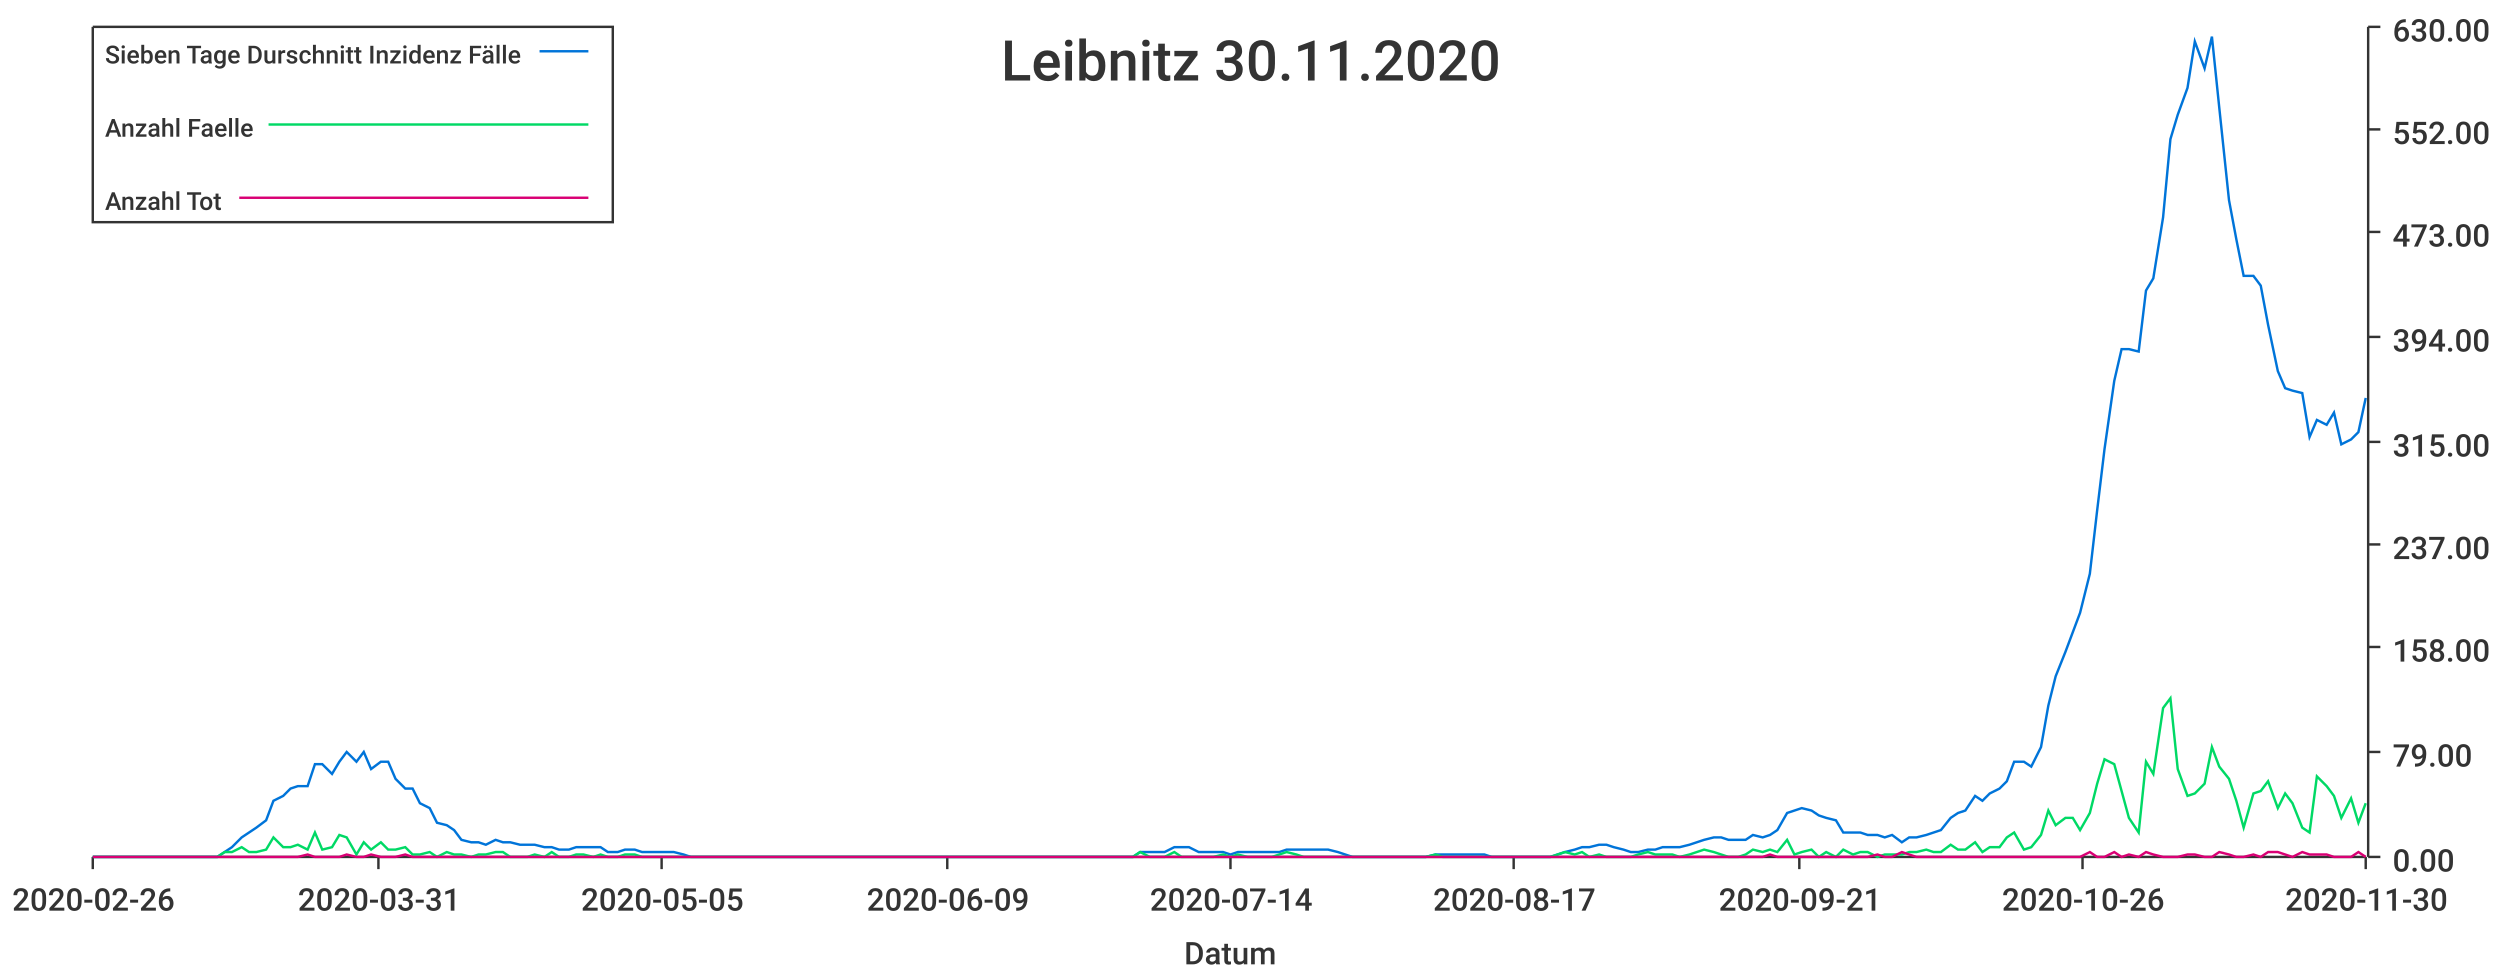
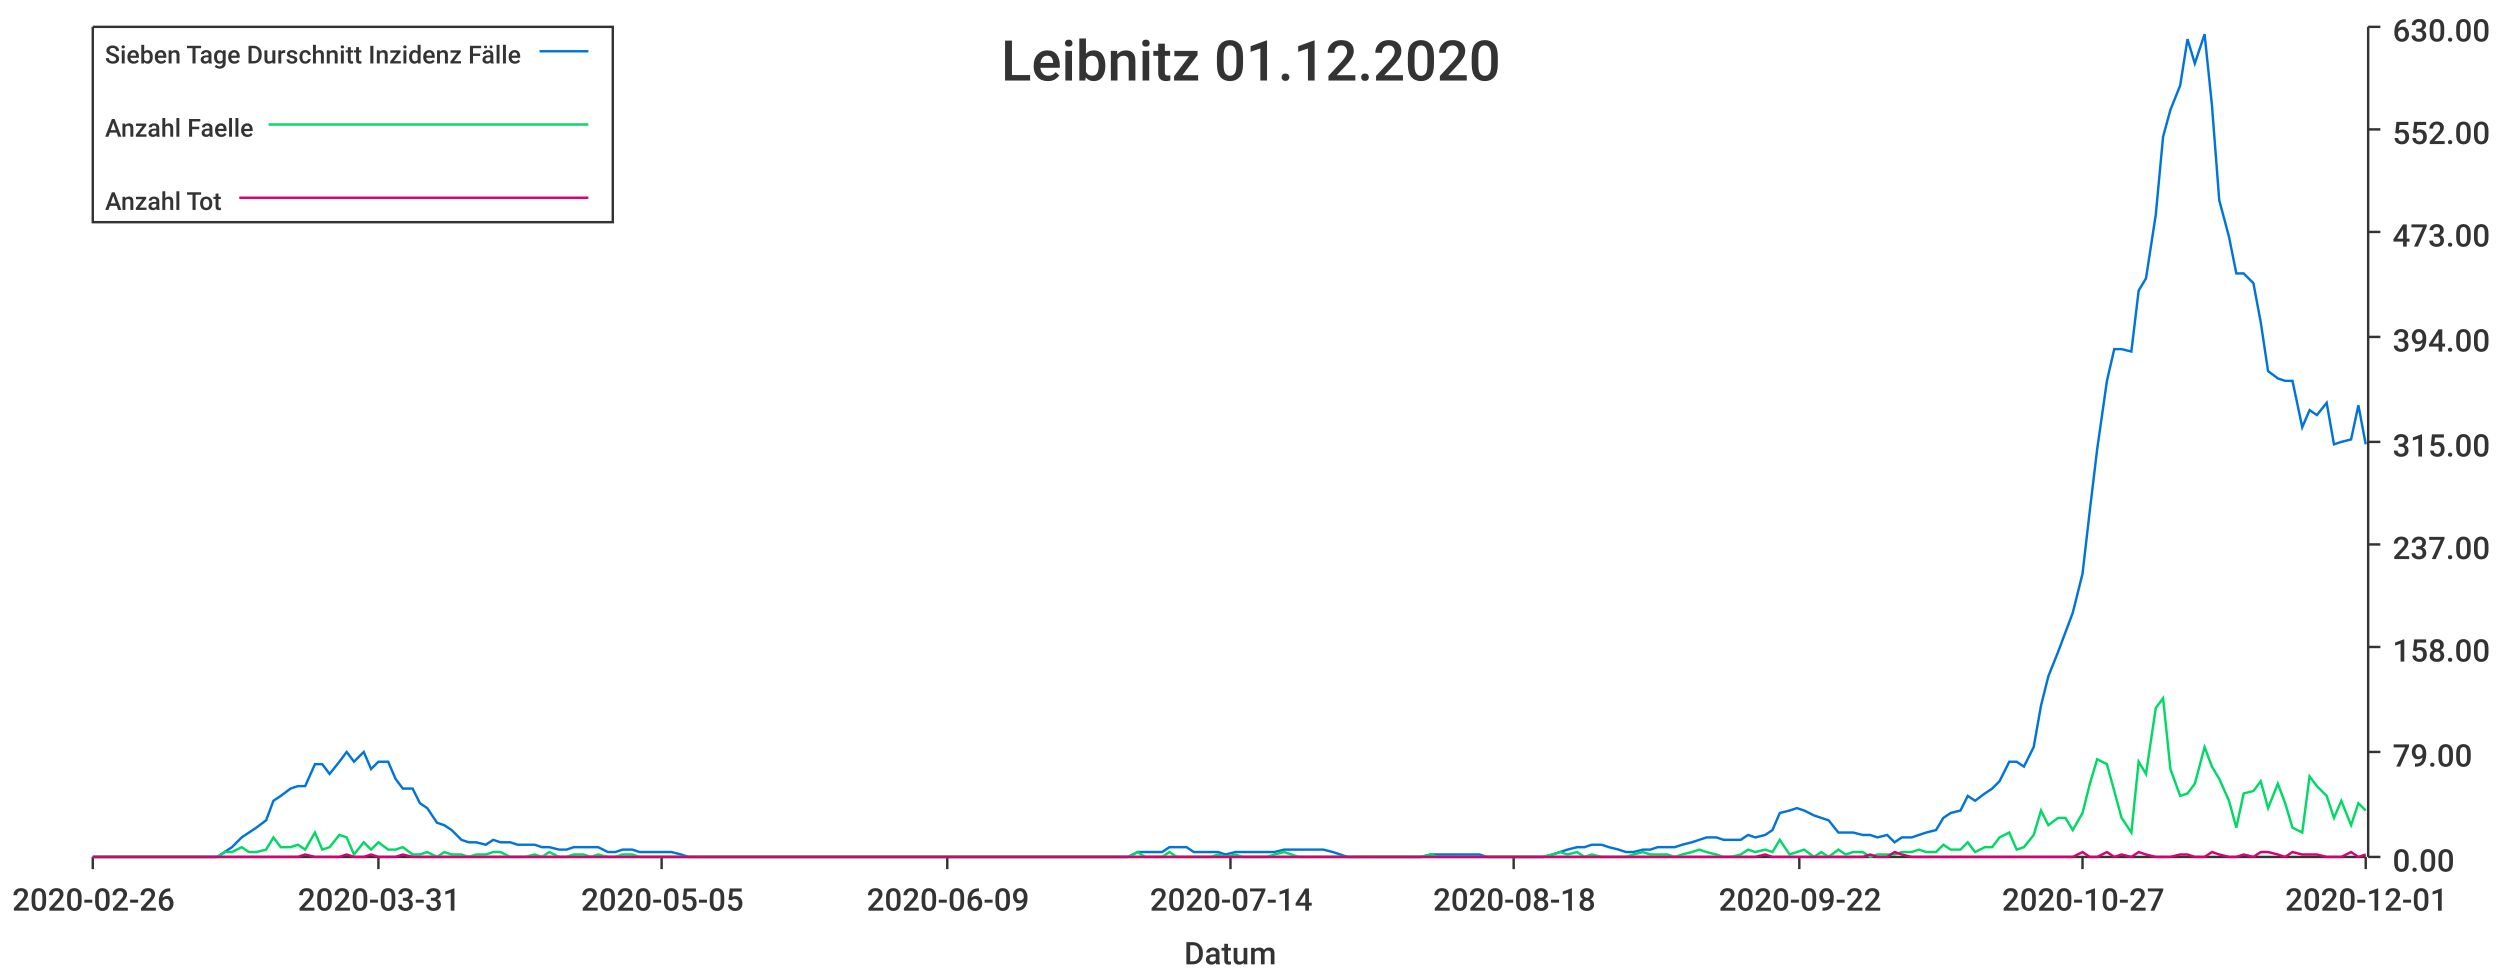
<svg xmlns="http://www.w3.org/2000/svg" width="1024" height="400">\n<path d="M 0 0 L 1024 0 L 1024 400 L 0 400 L 0 0" style="stroke-width:0;stroke:rgba(255,255,255,1.0);fill:rgba(255,255,255,1.0)" />
  <path d="M 38 11 L 969 11 L 969 351 L 38 351 L 38 11" style="stroke-width:0;stroke:rgba(255,255,255,1.0);fill:rgba(255,255,255,1.0)" />
  <path d="M 38 351 L 969 351" style="stroke-width:1;stroke:rgba(51,51,51,1.0);fill:none" />
  <path d="M 38 351 L 38 356" style="stroke-width:1;stroke:rgba(51,51,51,1.0);fill:none" />
  <text x="5" y="373" style="stroke-width:0;stroke:none;fill:rgba(51,51,51,1.0);font-size:12.8px;font-family:'Roboto Medium',sans-serif">2020-02-26</text>
  <path d="M 155 351 L 155 356" style="stroke-width:1;stroke:rgba(51,51,51,1.0);fill:none" />
  <text x="122" y="373" style="stroke-width:0;stroke:none;fill:rgba(51,51,51,1.0);font-size:12.8px;font-family:'Roboto Medium',sans-serif">2020-03-31</text>
  <path d="M 271 351 L 271 356" style="stroke-width:1;stroke:rgba(51,51,51,1.0);fill:none" />
  <text x="238" y="373" style="stroke-width:0;stroke:none;fill:rgba(51,51,51,1.0);font-size:12.8px;font-family:'Roboto Medium',sans-serif">2020-05-05</text>
  <path d="M 388 351 L 388 356" style="stroke-width:1;stroke:rgba(51,51,51,1.0);fill:none" />
  <text x="355" y="373" style="stroke-width:0;stroke:none;fill:rgba(51,51,51,1.0);font-size:12.8px;font-family:'Roboto Medium',sans-serif">2020-06-09</text>
  <path d="M 504 351 L 504 356" style="stroke-width:1;stroke:rgba(51,51,51,1.0);fill:none" />
  <text x="471" y="373" style="stroke-width:0;stroke:none;fill:rgba(51,51,51,1.0);font-size:12.8px;font-family:'Roboto Medium',sans-serif">2020-07-14</text>
  <path d="M 620 351 L 620 356" style="stroke-width:1;stroke:rgba(51,51,51,1.0);fill:none" />
-   <text x="587" y="373" style="stroke-width:0;stroke:none;fill:rgba(51,51,51,1.0);font-size:12.8px;font-family:'Roboto Medium',sans-serif">2020-08-17</text>
+   <text x="587" y="373" style="stroke-width:0;stroke:none;fill:rgba(51,51,51,1.0);font-size:12.8px;font-family:'Roboto Medium',sans-serif">2020-08-18</text>
  <path d="M 737 351 L 737 356" style="stroke-width:1;stroke:rgba(51,51,51,1.0);fill:none" />
-   <text x="704" y="373" style="stroke-width:0;stroke:none;fill:rgba(51,51,51,1.0);font-size:12.8px;font-family:'Roboto Medium',sans-serif">2020-09-21</text>
+   <text x="704" y="373" style="stroke-width:0;stroke:none;fill:rgba(51,51,51,1.0);font-size:12.8px;font-family:'Roboto Medium',sans-serif">2020-09-22</text>
  <path d="M 853 351 L 853 356" style="stroke-width:1;stroke:rgba(51,51,51,1.0);fill:none" />
-   <text x="820" y="373" style="stroke-width:0;stroke:none;fill:rgba(51,51,51,1.0);font-size:12.8px;font-family:'Roboto Medium',sans-serif">2020-10-26</text>
+   <text x="820" y="373" style="stroke-width:0;stroke:none;fill:rgba(51,51,51,1.0);font-size:12.8px;font-family:'Roboto Medium',sans-serif">2020-10-27</text>
  <path d="M 969 351 L 969 356" style="stroke-width:1;stroke:rgba(51,51,51,1.0);fill:none" />
-   <text x="936" y="373" style="stroke-width:0;stroke:none;fill:rgba(51,51,51,1.0);font-size:12.8px;font-family:'Roboto Medium',sans-serif">2020-11-30</text>
+   <text x="936" y="373" style="stroke-width:0;stroke:none;fill:rgba(51,51,51,1.0);font-size:12.8px;font-family:'Roboto Medium',sans-serif">2020-12-01</text>
  <text x="485" y="395" style="stroke-width:0;stroke:none;fill:rgba(51,51,51,1.0);font-size:12.8px;font-family:'Roboto Medium',sans-serif">Datum</text>
  <path d="M 970 351 L 970 11" style="stroke-width:1;stroke:rgba(51,51,51,1.0);fill:none" />
  <path d="M 970 351 L 975 351" style="stroke-width:1;stroke:rgba(51,51,51,1.0);fill:none" />
  <text x="980" y="357" style="stroke-width:0;stroke:none;fill:rgba(51,51,51,1.0);font-size:12.8px;font-family:'Roboto Medium',sans-serif">0.00</text>
  <path d="M 970 308 L 975 308" style="stroke-width:1;stroke:rgba(51,51,51,1.0);fill:none" />
  <text x="980" y="314" style="stroke-width:0;stroke:none;fill:rgba(51,51,51,1.0);font-size:12.8px;font-family:'Roboto Medium',sans-serif">79.00</text>
  <path d="M 970 265 L 975 265" style="stroke-width:1;stroke:rgba(51,51,51,1.0);fill:none" />
  <text x="980" y="271" style="stroke-width:0;stroke:none;fill:rgba(51,51,51,1.0);font-size:12.8px;font-family:'Roboto Medium',sans-serif">158.00</text>
  <path d="M 970 223 L 975 223" style="stroke-width:1;stroke:rgba(51,51,51,1.0);fill:none" />
  <text x="980" y="229" style="stroke-width:0;stroke:none;fill:rgba(51,51,51,1.0);font-size:12.8px;font-family:'Roboto Medium',sans-serif">237.00</text>
  <path d="M 970 181 L 975 181" style="stroke-width:1;stroke:rgba(51,51,51,1.0);fill:none" />
  <text x="980" y="187" style="stroke-width:0;stroke:none;fill:rgba(51,51,51,1.0);font-size:12.8px;font-family:'Roboto Medium',sans-serif">315.00</text>
  <path d="M 970 138 L 975 138" style="stroke-width:1;stroke:rgba(51,51,51,1.0);fill:none" />
  <text x="980" y="144" style="stroke-width:0;stroke:none;fill:rgba(51,51,51,1.0);font-size:12.8px;font-family:'Roboto Medium',sans-serif">394.00</text>
  <path d="M 970 95 L 975 95" style="stroke-width:1;stroke:rgba(51,51,51,1.0);fill:none" />
  <text x="980" y="101" style="stroke-width:0;stroke:none;fill:rgba(51,51,51,1.0);font-size:12.8px;font-family:'Roboto Medium',sans-serif">473.00</text>
  <path d="M 970 53 L 975 53" style="stroke-width:1;stroke:rgba(51,51,51,1.0);fill:none" />
  <text x="980" y="59" style="stroke-width:0;stroke:none;fill:rgba(51,51,51,1.0);font-size:12.8px;font-family:'Roboto Medium',sans-serif">552.00</text>
  <path d="M 970 11 L 975 11" style="stroke-width:1;stroke:rgba(51,51,51,1.0);fill:none" />
  <text x="980" y="17" style="stroke-width:0;stroke:none;fill:rgba(51,51,51,1.0);font-size:12.8px;font-family:'Roboto Medium',sans-serif">630.00</text>
-   <path d="M 38 351 L 42 351 L 45 351 L 49 351 L 52 351 L 55 351 L 59 351 L 62 351 L 65 351 L 69 351 L 72 351 L 75 351 L 79 351 L 82 351 L 85 351 L 89 351 L 92 349 L 95 347 L 99 343 L 102 341 L 105 339 L 109 336 L 112 328 L 116 326 L 119 323 L 122 322 L 126 322 L 129 313 L 132 313 L 136 317 L 139 312 L 142 308 L 146 312 L 149 308 L 152 315 L 156 312 L 159 312 L 162 319 L 166 323 L 169 323 L 172 329 L 176 331 L 179 337 L 183 338 L 186 340 L 189 344 L 193 345 L 196 345 L 199 346 L 203 344 L 206 345 L 209 345 L 213 346 L 216 346 L 219 346 L 223 347 L 226 347 L 229 348 L 233 348 L 236 347 L 239 347 L 243 347 L 246 347 L 249 349 L 253 349 L 256 348 L 260 348 L 263 349 L 266 349 L 270 349 L 273 349 L 276 349 L 280 350 L 283 351 L 286 351 L 290 351 L 293 351 L 296 351 L 300 351 L 303 351 L 306 351 L 310 351 L 313 351 L 316 351 L 320 351 L 323 351 L 327 351 L 330 351 L 333 351 L 337 351 L 340 351 L 343 351 L 347 351 L 350 351 L 353 351 L 357 351 L 360 351 L 363 351 L 367 351 L 370 351 L 373 351 L 377 351 L 380 351 L 383 351 L 387 351 L 390 351 L 393 351 L 397 351 L 400 351 L 404 351 L 407 351 L 410 351 L 414 351 L 417 351 L 420 351 L 424 351 L 427 351 L 430 351 L 434 351 L 437 351 L 440 351 L 444 351 L 447 351 L 450 351 L 454 351 L 457 351 L 460 351 L 464 351 L 467 349 L 471 349 L 474 349 L 477 349 L 481 347 L 484 347 L 487 347 L 491 349 L 494 349 L 497 349 L 501 349 L 504 350 L 507 349 L 511 349 L 514 349 L 517 349 L 521 349 L 524 349 L 527 348 L 531 348 L 534 348 L 537 348 L 541 348 L 544 348 L 548 349 L 551 350 L 554 351 L 558 351 L 561 351 L 564 351 L 568 351 L 571 351 L 574 351 L 578 351 L 581 351 L 584 351 L 588 350 L 591 350 L 594 350 L 598 350 L 601 350 L 604 350 L 608 350 L 611 351 L 615 351 L 618 351 L 621 351 L 625 351 L 628 351 L 631 351 L 635 351 L 638 350 L 641 349 L 645 348 L 648 347 L 651 347 L 655 346 L 658 346 L 661 347 L 665 348 L 668 349 L 671 349 L 675 348 L 678 348 L 681 347 L 685 347 L 688 347 L 692 346 L 695 345 L 698 344 L 702 343 L 705 343 L 708 344 L 712 344 L 715 344 L 718 342 L 722 343 L 725 342 L 728 340 L 732 333 L 735 332 L 738 331 L 742 332 L 745 334 L 748 335 L 752 336 L 755 341 L 759 341 L 762 341 L 765 342 L 769 342 L 772 343 L 775 342 L 779 345 L 782 343 L 785 343 L 789 342 L 792 341 L 795 340 L 799 335 L 802 333 L 805 332 L 809 326 L 812 328 L 815 325 L 819 323 L 822 320 L 825 312 L 829 312 L 832 314 L 836 306 L 839 289 L 842 277 L 846 267 L 849 259 L 852 251 L 856 235 L 859 209 L 862 184 L 866 156 L 869 143 L 872 143 L 876 144 L 879 119 L 882 114 L 886 89 L 889 57 L 892 47 L 896 36 L 899 17 L 903 28 L 906 15 L 909 44 L 913 82 L 916 98 L 919 113 L 923 113 L 926 117 L 929 133 L 933 152 L 936 159 L 939 160 L 943 161 L 946 179 L 949 172 L 953 174 L 956 169 L 959 182 L 963 180 L 966 177 L 969 163" style="stroke-width:1;stroke:rgba(0,116,217,1.0);fill:none" />
-   <path d="M 38 351 L 42 351 L 45 351 L 49 351 L 52 351 L 55 351 L 59 351 L 62 351 L 65 351 L 69 351 L 72 351 L 75 351 L 79 351 L 82 351 L 85 351 L 89 351 L 92 349 L 95 349 L 99 347 L 102 349 L 105 349 L 109 348 L 112 343 L 116 347 L 119 347 L 122 346 L 126 348 L 129 341 L 132 348 L 136 347 L 139 342 L 142 343 L 146 350 L 149 345 L 152 348 L 156 345 L 159 348 L 162 348 L 166 347 L 169 350 L 172 350 L 176 349 L 179 351 L 183 349 L 186 350 L 189 350 L 193 351 L 196 350 L 199 350 L 203 349 L 206 349 L 209 351 L 213 351 L 216 351 L 219 350 L 223 351 L 226 349 L 229 351 L 233 351 L 236 350 L 239 350 L 243 351 L 246 350 L 249 351 L 253 351 L 256 350 L 260 350 L 263 351 L 266 351 L 270 351 L 273 351 L 276 351 L 280 351 L 283 351 L 286 351 L 290 351 L 293 351 L 296 351 L 300 351 L 303 351 L 306 351 L 310 351 L 313 351 L 316 351 L 320 351 L 323 351 L 327 351 L 330 351 L 333 351 L 337 351 L 340 351 L 343 351 L 347 351 L 350 351 L 353 351 L 357 351 L 360 351 L 363 351 L 367 351 L 370 351 L 373 351 L 377 351 L 380 351 L 383 351 L 387 351 L 390 351 L 393 351 L 397 351 L 400 351 L 404 351 L 407 351 L 410 351 L 414 351 L 417 351 L 420 351 L 424 351 L 427 351 L 430 351 L 434 351 L 437 351 L 440 351 L 444 351 L 447 351 L 450 351 L 454 351 L 457 351 L 460 351 L 464 351 L 467 349 L 471 351 L 474 351 L 477 351 L 481 349 L 484 351 L 487 351 L 491 351 L 494 351 L 497 351 L 501 350 L 504 351 L 507 350 L 511 351 L 514 351 L 517 351 L 521 351 L 524 350 L 527 349 L 531 350 L 534 351 L 537 351 L 541 351 L 544 351 L 548 351 L 551 351 L 554 351 L 558 351 L 561 351 L 564 351 L 568 351 L 571 351 L 574 351 L 578 351 L 581 351 L 584 351 L 588 350 L 591 351 L 594 351 L 598 351 L 601 351 L 604 351 L 608 351 L 611 351 L 615 351 L 618 351 L 621 351 L 625 351 L 628 351 L 631 351 L 635 351 L 638 350 L 641 349 L 645 350 L 648 349 L 651 351 L 655 350 L 658 351 L 661 351 L 665 351 L 668 351 L 671 350 L 675 349 L 678 350 L 681 350 L 685 350 L 688 351 L 692 350 L 695 349 L 698 348 L 702 349 L 705 350 L 708 351 L 712 351 L 715 350 L 718 348 L 722 349 L 725 348 L 728 349 L 732 344 L 735 350 L 738 349 L 742 348 L 745 351 L 748 349 L 752 351 L 755 348 L 759 350 L 762 349 L 765 349 L 769 351 L 772 350 L 775 350 L 779 350 L 782 349 L 785 349 L 789 348 L 792 349 L 795 349 L 799 346 L 802 348 L 805 348 L 809 345 L 812 349 L 815 347 L 819 347 L 822 343 L 825 341 L 829 348 L 832 347 L 836 342 L 839 332 L 842 338 L 846 335 L 849 335 L 852 340 L 856 333 L 859 321 L 862 311 L 866 313 L 869 324 L 872 335 L 876 341 L 879 312 L 882 317 L 886 290 L 889 286 L 892 315 L 896 326 L 899 325 L 903 321 L 906 306 L 909 314 L 913 319 L 916 328 L 919 339 L 923 325 L 926 324 L 929 320 L 933 331 L 936 325 L 939 329 L 943 339 L 946 341 L 949 318 L 953 322 L 956 326 L 959 335 L 963 327 L 966 337 L 969 329" style="stroke-width:1;stroke:rgba(0,217,101,1.0);fill:none" />
-   <path d="M 38 351 L 42 351 L 45 351 L 49 351 L 52 351 L 55 351 L 59 351 L 62 351 L 65 351 L 69 351 L 72 351 L 75 351 L 79 351 L 82 351 L 85 351 L 89 351 L 92 351 L 95 351 L 99 351 L 102 351 L 105 351 L 109 351 L 112 351 L 116 351 L 119 351 L 122 351 L 126 350 L 129 351 L 132 351 L 136 351 L 139 351 L 142 350 L 146 351 L 149 351 L 152 350 L 156 351 L 159 351 L 162 351 L 166 350 L 169 351 L 172 351 L 176 351 L 179 351 L 183 351 L 186 351 L 189 351 L 193 351 L 196 351 L 199 351 L 203 351 L 206 351 L 209 351 L 213 351 L 216 351 L 219 351 L 223 351 L 226 351 L 229 351 L 233 351 L 236 351 L 239 351 L 243 351 L 246 351 L 249 351 L 253 351 L 256 351 L 260 351 L 263 351 L 266 351 L 270 351 L 273 351 L 276 351 L 280 351 L 283 351 L 286 351 L 290 351 L 293 351 L 296 351 L 300 351 L 303 351 L 306 351 L 310 351 L 313 351 L 316 351 L 320 351 L 323 351 L 327 351 L 330 351 L 333 351 L 337 351 L 340 351 L 343 351 L 347 351 L 350 351 L 353 351 L 357 351 L 360 351 L 363 351 L 367 351 L 370 351 L 373 351 L 377 351 L 380 351 L 383 351 L 387 351 L 390 351 L 393 351 L 397 351 L 400 351 L 404 351 L 407 351 L 410 351 L 414 351 L 417 351 L 420 351 L 424 351 L 427 351 L 430 351 L 434 351 L 437 351 L 440 351 L 444 351 L 447 351 L 450 351 L 454 351 L 457 351 L 460 351 L 464 351 L 467 351 L 471 351 L 474 351 L 477 351 L 481 351 L 484 351 L 487 351 L 491 351 L 494 351 L 497 351 L 501 351 L 504 351 L 507 351 L 511 351 L 514 351 L 517 351 L 521 351 L 524 351 L 527 351 L 531 351 L 534 351 L 537 351 L 541 351 L 544 351 L 548 351 L 551 351 L 554 351 L 558 351 L 561 351 L 564 351 L 568 351 L 571 351 L 574 351 L 578 351 L 581 351 L 584 351 L 588 351 L 591 351 L 594 351 L 598 351 L 601 351 L 604 351 L 608 351 L 611 351 L 615 351 L 618 351 L 621 351 L 625 351 L 628 351 L 631 351 L 635 351 L 638 351 L 641 351 L 645 351 L 648 351 L 651 351 L 655 351 L 658 351 L 661 351 L 665 351 L 668 351 L 671 351 L 675 351 L 678 351 L 681 351 L 685 351 L 688 351 L 692 351 L 695 351 L 698 351 L 702 351 L 705 351 L 708 351 L 712 351 L 715 351 L 718 351 L 722 351 L 725 350 L 728 351 L 732 351 L 735 351 L 738 351 L 742 351 L 745 351 L 748 351 L 752 351 L 755 351 L 759 351 L 762 351 L 765 351 L 769 350 L 772 351 L 775 351 L 779 349 L 782 350 L 785 351 L 789 351 L 792 351 L 795 351 L 799 351 L 802 351 L 805 351 L 809 351 L 812 351 L 815 351 L 819 351 L 822 351 L 825 351 L 829 351 L 832 351 L 836 351 L 839 351 L 842 351 L 846 351 L 849 351 L 852 351 L 856 349 L 859 351 L 862 351 L 866 349 L 869 351 L 872 350 L 876 351 L 879 349 L 882 350 L 886 351 L 889 351 L 892 351 L 896 350 L 899 350 L 903 351 L 906 351 L 909 349 L 913 350 L 916 351 L 919 351 L 923 350 L 926 351 L 929 349 L 933 349 L 936 350 L 939 351 L 943 349 L 946 350 L 949 350 L 953 350 L 956 351 L 959 351 L 963 351 L 966 349 L 969 351" style="stroke-width:1;stroke:rgba(217,0,116,1.0);fill:none" />
-   <text x="410" y="33" style="stroke-width:0;stroke:none;fill:rgba(51,51,51,1.0);font-size:23.0px;font-family:'Roboto Medium',sans-serif">Leibnitz 30.11.2020</text>
+   <path d="M 38 351 L 42 351 L 45 351 L 49 351 L 52 351 L 55 351 L 59 351 L 62 351 L 65 351 L 69 351 L 72 351 L 75 351 L 79 351 L 82 351 L 85 351 L 89 351 L 92 349 L 95 347 L 99 343 L 102 341 L 105 339 L 109 336 L 112 328 L 115 326 L 119 323 L 122 322 L 125 322 L 129 313 L 132 313 L 135 317 L 139 312 L 142 308 L 145 312 L 149 308 L 152 315 L 155 312 L 159 312 L 162 319 L 165 323 L 169 323 L 172 329 L 175 331 L 179 337 L 182 338 L 185 340 L 189 344 L 192 345 L 195 345 L 199 346 L 202 344 L 205 345 L 209 345 L 212 346 L 215 346 L 219 346 L 222 347 L 225 347 L 229 348 L 232 348 L 235 347 L 239 347 L 242 347 L 245 347 L 249 349 L 252 349 L 255 348 L 259 348 L 262 349 L 265 349 L 269 349 L 272 349 L 275 349 L 279 350 L 282 351 L 285 351 L 289 351 L 292 351 L 295 351 L 299 351 L 302 351 L 305 351 L 309 351 L 312 351 L 315 351 L 319 351 L 322 351 L 325 351 L 329 351 L 332 351 L 335 351 L 339 351 L 342 351 L 345 351 L 349 351 L 352 351 L 356 351 L 359 351 L 362 351 L 366 351 L 369 351 L 372 351 L 376 351 L 379 351 L 382 351 L 386 351 L 389 351 L 392 351 L 396 351 L 399 351 L 402 351 L 406 351 L 409 351 L 412 351 L 416 351 L 419 351 L 422 351 L 426 351 L 429 351 L 432 351 L 436 351 L 439 351 L 442 351 L 446 351 L 449 351 L 452 351 L 456 351 L 459 351 L 462 351 L 466 349 L 469 349 L 472 349 L 476 349 L 479 347 L 482 347 L 486 347 L 489 349 L 492 349 L 496 349 L 499 349 L 502 350 L 506 349 L 509 349 L 512 349 L 516 349 L 519 349 L 522 349 L 526 348 L 529 348 L 532 348 L 536 348 L 539 348 L 542 348 L 546 349 L 549 350 L 552 351 L 556 351 L 559 351 L 562 351 L 566 351 L 569 351 L 572 351 L 576 351 L 579 351 L 582 351 L 586 350 L 589 350 L 592 350 L 596 350 L 599 350 L 602 350 L 606 350 L 609 351 L 612 351 L 616 351 L 619 351 L 622 351 L 626 351 L 629 351 L 632 351 L 636 350 L 639 349 L 642 348 L 646 347 L 649 347 L 652 346 L 656 346 L 659 347 L 663 348 L 666 349 L 669 349 L 673 348 L 676 348 L 679 347 L 683 347 L 686 347 L 689 346 L 693 345 L 696 344 L 699 343 L 703 343 L 706 344 L 709 344 L 713 344 L 716 342 L 719 343 L 723 342 L 726 340 L 729 333 L 733 332 L 736 331 L 739 332 L 743 334 L 746 335 L 749 336 L 753 341 L 756 341 L 759 341 L 763 342 L 766 342 L 769 343 L 773 342 L 776 345 L 779 343 L 783 343 L 786 342 L 789 341 L 793 340 L 796 335 L 799 333 L 803 332 L 806 326 L 809 328 L 813 325 L 816 323 L 819 320 L 823 312 L 826 312 L 829 314 L 833 306 L 836 289 L 839 277 L 843 267 L 846 259 L 849 251 L 853 235 L 856 209 L 859 184 L 863 156 L 866 143 L 869 143 L 873 144 L 876 119 L 879 114 L 883 88 L 886 56 L 889 45 L 893 35 L 896 16 L 899 26 L 903 14 L 906 43 L 909 82 L 913 97 L 916 112 L 919 112 L 923 116 L 926 132 L 929 152 L 933 155 L 936 156 L 939 156 L 943 175 L 946 168 L 949 170 L 953 165 L 956 182 L 959 181 L 963 180 L 966 166 L 969 182" style="stroke-width:1;stroke:rgba(0,116,217,1.0);fill:none" />
+   <path d="M 38 351 L 42 351 L 45 351 L 49 351 L 52 351 L 55 351 L 59 351 L 62 351 L 65 351 L 69 351 L 72 351 L 75 351 L 79 351 L 82 351 L 85 351 L 89 351 L 92 349 L 95 349 L 99 347 L 102 349 L 105 349 L 109 348 L 112 343 L 115 347 L 119 347 L 122 346 L 125 348 L 129 341 L 132 348 L 135 347 L 139 342 L 142 343 L 145 350 L 149 345 L 152 348 L 155 345 L 159 348 L 162 348 L 165 347 L 169 350 L 172 350 L 175 349 L 179 351 L 182 349 L 185 350 L 189 350 L 192 351 L 195 350 L 199 350 L 202 349 L 205 349 L 209 351 L 212 351 L 215 351 L 219 350 L 222 351 L 225 349 L 229 351 L 232 351 L 235 350 L 239 350 L 242 351 L 245 350 L 249 351 L 252 351 L 255 350 L 259 350 L 262 351 L 265 351 L 269 351 L 272 351 L 275 351 L 279 351 L 282 351 L 285 351 L 289 351 L 292 351 L 295 351 L 299 351 L 302 351 L 305 351 L 309 351 L 312 351 L 315 351 L 319 351 L 322 351 L 325 351 L 329 351 L 332 351 L 335 351 L 339 351 L 342 351 L 345 351 L 349 351 L 352 351 L 356 351 L 359 351 L 362 351 L 366 351 L 369 351 L 372 351 L 376 351 L 379 351 L 382 351 L 386 351 L 389 351 L 392 351 L 396 351 L 399 351 L 402 351 L 406 351 L 409 351 L 412 351 L 416 351 L 419 351 L 422 351 L 426 351 L 429 351 L 432 351 L 436 351 L 439 351 L 442 351 L 446 351 L 449 351 L 452 351 L 456 351 L 459 351 L 462 351 L 466 349 L 469 351 L 472 351 L 476 351 L 479 349 L 482 351 L 486 351 L 489 351 L 492 351 L 496 351 L 499 350 L 502 351 L 506 350 L 509 351 L 512 351 L 516 351 L 519 351 L 522 350 L 526 349 L 529 350 L 532 351 L 536 351 L 539 351 L 542 351 L 546 351 L 549 351 L 552 351 L 556 351 L 559 351 L 562 351 L 566 351 L 569 351 L 572 351 L 576 351 L 579 351 L 582 351 L 586 350 L 589 351 L 592 351 L 596 351 L 599 351 L 602 351 L 606 351 L 609 351 L 612 351 L 616 351 L 619 351 L 622 351 L 626 351 L 629 351 L 632 351 L 636 350 L 639 349 L 642 350 L 646 349 L 649 351 L 652 350 L 656 351 L 659 351 L 663 351 L 666 351 L 669 350 L 673 349 L 676 350 L 679 350 L 683 350 L 686 351 L 689 350 L 693 349 L 696 348 L 699 349 L 703 350 L 706 351 L 709 351 L 713 350 L 716 348 L 719 349 L 723 348 L 726 349 L 729 344 L 733 350 L 736 349 L 739 348 L 743 351 L 746 349 L 749 351 L 753 348 L 756 350 L 759 349 L 763 349 L 766 351 L 769 350 L 773 350 L 776 350 L 779 349 L 783 349 L 786 348 L 789 349 L 793 349 L 796 346 L 799 348 L 803 348 L 806 345 L 809 349 L 813 347 L 816 347 L 819 343 L 823 341 L 826 348 L 829 347 L 833 342 L 836 332 L 839 338 L 843 335 L 846 335 L 849 340 L 853 333 L 856 321 L 859 311 L 863 313 L 866 324 L 869 335 L 873 341 L 876 312 L 879 317 L 883 290 L 886 286 L 889 315 L 893 326 L 896 325 L 899 321 L 903 306 L 906 314 L 909 319 L 913 328 L 916 339 L 919 325 L 923 324 L 926 320 L 929 331 L 933 321 L 936 329 L 939 339 L 943 341 L 946 318 L 949 322 L 953 326 L 956 335 L 959 328 L 963 338 L 966 329 L 969 332" style="stroke-width:1;stroke:rgba(0,217,101,1.0);fill:none" />
+   <path d="M 38 351 L 42 351 L 45 351 L 49 351 L 52 351 L 55 351 L 59 351 L 62 351 L 65 351 L 69 351 L 72 351 L 75 351 L 79 351 L 82 351 L 85 351 L 89 351 L 92 351 L 95 351 L 99 351 L 102 351 L 105 351 L 109 351 L 112 351 L 115 351 L 119 351 L 122 351 L 125 350 L 129 351 L 132 351 L 135 351 L 139 351 L 142 350 L 145 351 L 149 351 L 152 350 L 155 351 L 159 351 L 162 351 L 165 350 L 169 351 L 172 351 L 175 351 L 179 351 L 182 351 L 185 351 L 189 351 L 192 351 L 195 351 L 199 351 L 202 351 L 205 351 L 209 351 L 212 351 L 215 351 L 219 351 L 222 351 L 225 351 L 229 351 L 232 351 L 235 351 L 239 351 L 242 351 L 245 351 L 249 351 L 252 351 L 255 351 L 259 351 L 262 351 L 265 351 L 269 351 L 272 351 L 275 351 L 279 351 L 282 351 L 285 351 L 289 351 L 292 351 L 295 351 L 299 351 L 302 351 L 305 351 L 309 351 L 312 351 L 315 351 L 319 351 L 322 351 L 325 351 L 329 351 L 332 351 L 335 351 L 339 351 L 342 351 L 345 351 L 349 351 L 352 351 L 356 351 L 359 351 L 362 351 L 366 351 L 369 351 L 372 351 L 376 351 L 379 351 L 382 351 L 386 351 L 389 351 L 392 351 L 396 351 L 399 351 L 402 351 L 406 351 L 409 351 L 412 351 L 416 351 L 419 351 L 422 351 L 426 351 L 429 351 L 432 351 L 436 351 L 439 351 L 442 351 L 446 351 L 449 351 L 452 351 L 456 351 L 459 351 L 462 351 L 466 351 L 469 351 L 472 351 L 476 351 L 479 351 L 482 351 L 486 351 L 489 351 L 492 351 L 496 351 L 499 351 L 502 351 L 506 351 L 509 351 L 512 351 L 516 351 L 519 351 L 522 351 L 526 351 L 529 351 L 532 351 L 536 351 L 539 351 L 542 351 L 546 351 L 549 351 L 552 351 L 556 351 L 559 351 L 562 351 L 566 351 L 569 351 L 572 351 L 576 351 L 579 351 L 582 351 L 586 351 L 589 351 L 592 351 L 596 351 L 599 351 L 602 351 L 606 351 L 609 351 L 612 351 L 616 351 L 619 351 L 622 351 L 626 351 L 629 351 L 632 351 L 636 351 L 639 351 L 642 351 L 646 351 L 649 351 L 652 351 L 656 351 L 659 351 L 663 351 L 666 351 L 669 351 L 673 351 L 676 351 L 679 351 L 683 351 L 686 351 L 689 351 L 693 351 L 696 351 L 699 351 L 703 351 L 706 351 L 709 351 L 713 351 L 716 351 L 719 351 L 723 350 L 726 351 L 729 351 L 733 351 L 736 351 L 739 351 L 743 351 L 746 351 L 749 351 L 753 351 L 756 351 L 759 351 L 763 351 L 766 350 L 769 351 L 773 351 L 776 349 L 779 350 L 783 351 L 786 351 L 789 351 L 793 351 L 796 351 L 799 351 L 803 351 L 806 351 L 809 351 L 813 351 L 816 351 L 819 351 L 823 351 L 826 351 L 829 351 L 833 351 L 836 351 L 839 351 L 843 351 L 846 351 L 849 351 L 853 349 L 856 351 L 859 351 L 863 349 L 866 351 L 869 350 L 873 351 L 876 349 L 879 350 L 883 351 L 886 351 L 889 351 L 893 350 L 896 350 L 899 351 L 903 351 L 906 349 L 909 350 L 913 351 L 916 351 L 919 350 L 923 351 L 926 349 L 929 349 L 933 350 L 936 351 L 939 349 L 943 350 L 946 350 L 949 350 L 953 351 L 956 351 L 959 351 L 963 349 L 966 351 L 969 350" style="stroke-width:1;stroke:rgba(217,0,116,1.0);fill:none" />
+   <text x="410" y="33" style="stroke-width:0;stroke:none;fill:rgba(51,51,51,1.0);font-size:23.0px;font-family:'Roboto Medium',sans-serif">Leibnitz 01.12.2020</text>
  <path d="M 38 11 L 251 11 L 251 91 L 38 91 L 38 11" style="stroke-width:1;stroke:rgba(51,51,51,1.0);fill:rgba(255,255,255,1.0)" />
  <text x="43" y="26" style="stroke-width:0;stroke:none;fill:rgba(51,51,51,1.0);font-size:10.2px;font-family:'Roboto Medium',sans-serif">Sieben Tage Durschnitt Inzidenz Fälle</text>
  <path d="M 221 21 L 241 21" style="stroke-width:1;stroke:rgba(0,116,217,1.0);fill:none" />
  <text x="43" y="56" style="stroke-width:0;stroke:none;fill:rgba(51,51,51,1.0);font-size:10.2px;font-family:'Roboto Medium',sans-serif">Anzahl Faelle</text>
  <path d="M 110 51 L 241 51" style="stroke-width:1;stroke:rgba(0,217,101,1.0);fill:none" />
  <text x="43" y="86" style="stroke-width:0;stroke:none;fill:rgba(51,51,51,1.0);font-size:10.2px;font-family:'Roboto Medium',sans-serif">Anzahl Tot</text>
  <path d="M 98 81 L 241 81" style="stroke-width:1;stroke:rgba(217,0,116,1.0);fill:none" />
</svg>
